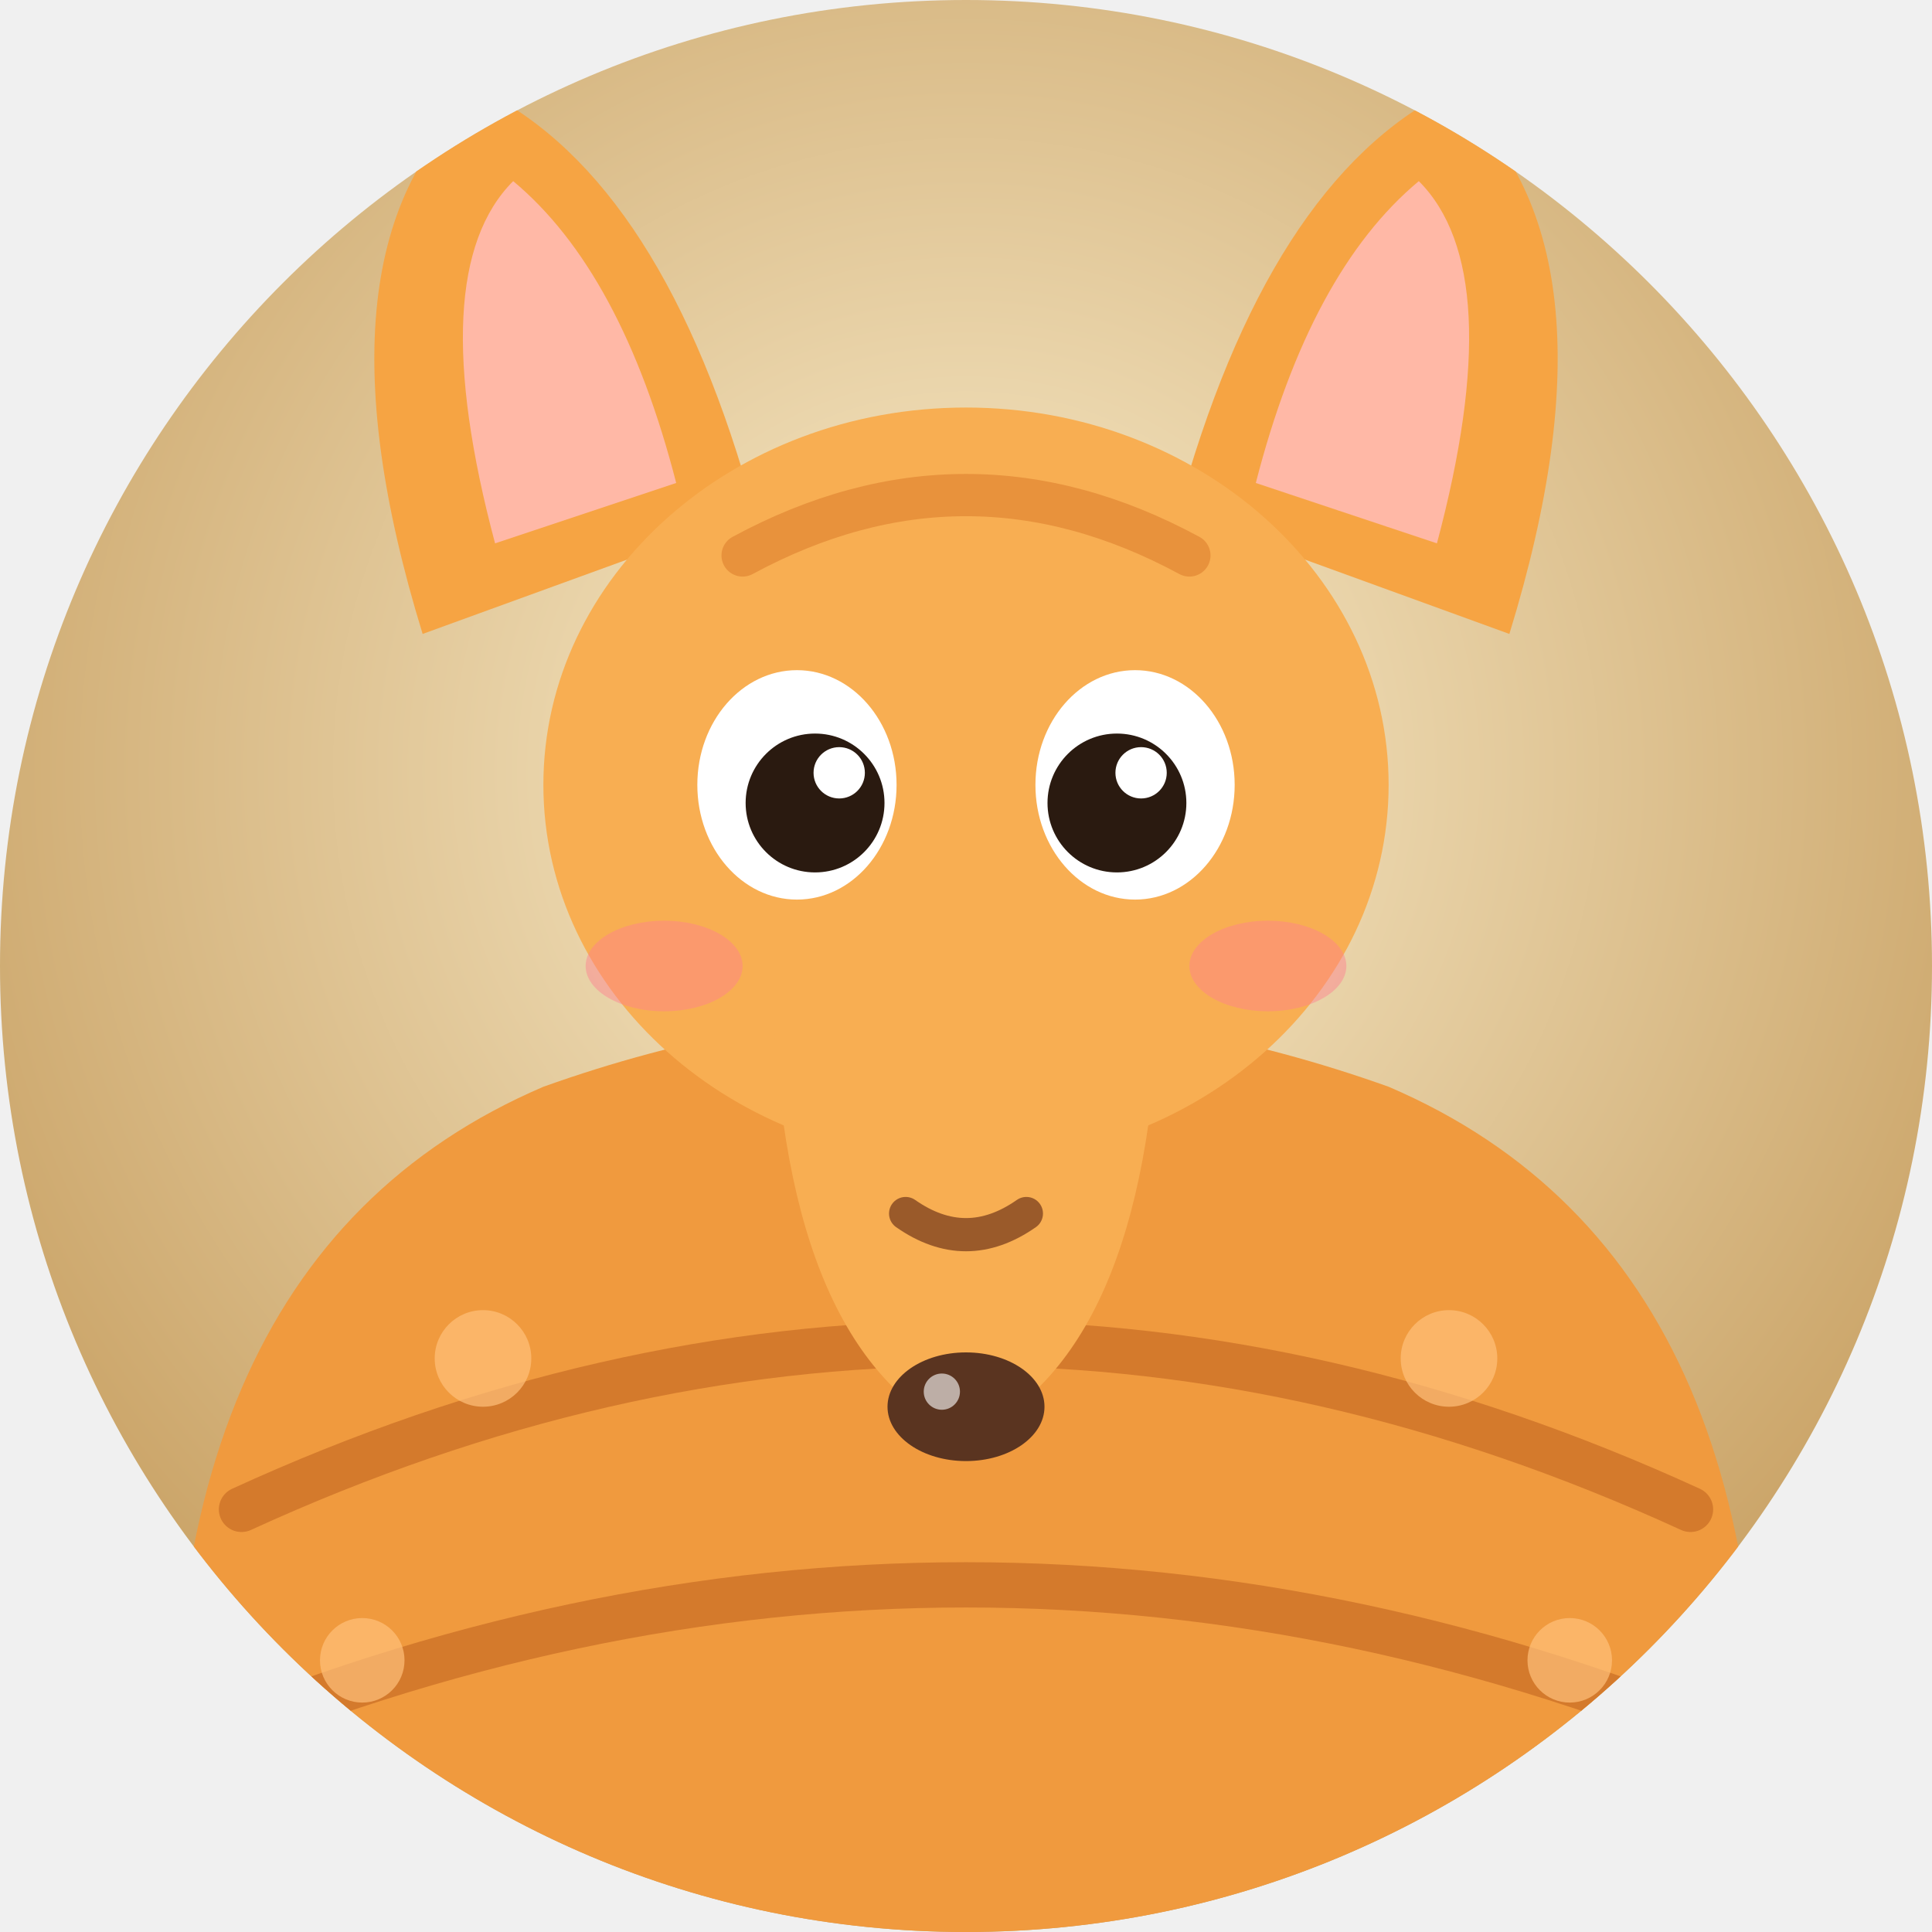
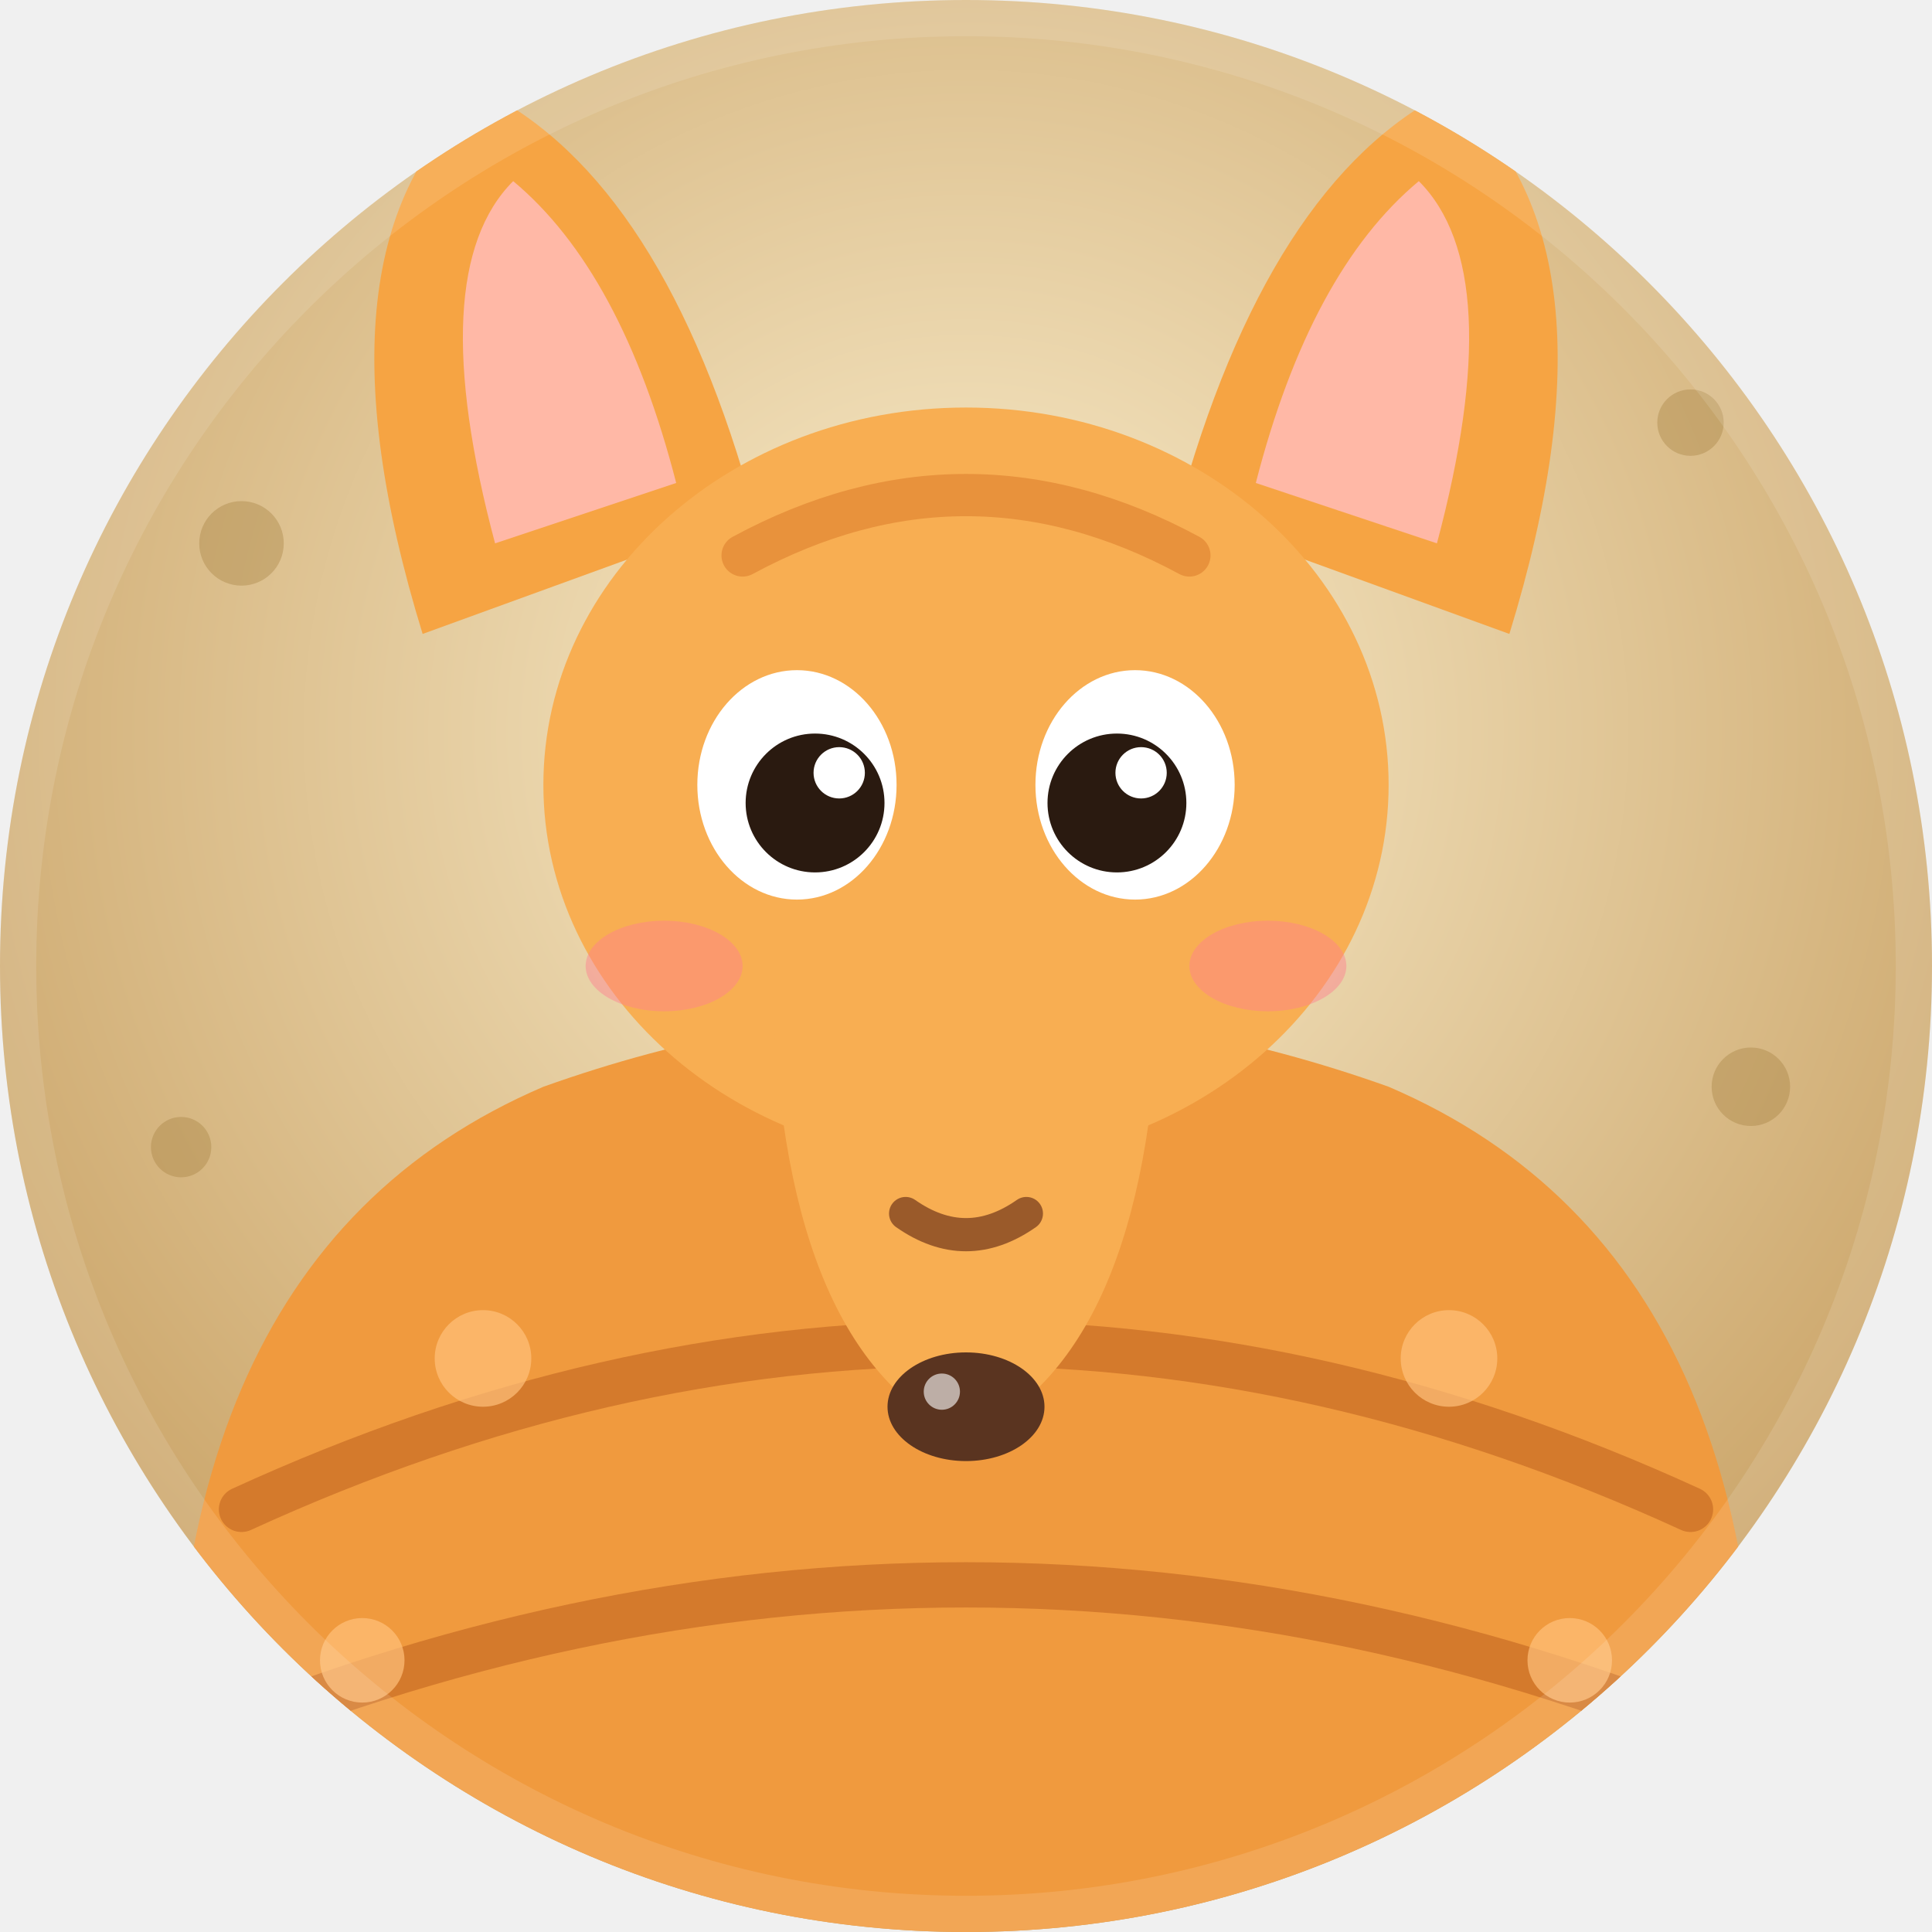
<svg xmlns="http://www.w3.org/2000/svg" viewBox="0 0 64 64">
  <defs>
-     <clipPath id="c">
+     <clipPath id="armadillo-c">
      <circle cx="32" cy="32" r="32" />
    </clipPath>
-     <radialGradient id="bg" cx="50%" cy="40%" r="65%">
+     <radialGradient id="armadillo-bg" cx="50%" cy="38%" r="68%">
      <stop offset="0" stop-color="#fbefcf" />
      <stop offset="1" stop-color="#c49a5a" />
    </radialGradient>
+     <radialGradient id="armadillo-sk" cx="40%" cy="35%" r="70%">
+       <stop offset="0" stop-color="#fff" stop-opacity=".28" />
+       <stop offset="1" stop-color="#fff" stop-opacity="0" />
+     </radialGradient>
  </defs>
-   <g clip-path="url(#c)">
-     <rect width="64" height="64" fill="url(#bg)" />
+   <g clip-path="url(#armadillo-c)">
+     <rect width="64" height="64" fill="url(#armadillo-bg)" />
+     <g fill="#a07a3a" opacity=".35">
+       <circle cx="8" cy="18" r="1.4" />
+       <circle cx="56" cy="14" r="1.1" />
+       <circle cx="58" cy="36" r="1.3" />
+       <circle cx="6" cy="38" r="1" />
+     </g>
    <path d="M6 64 Q4 42 18 36 Q32 31 46 36 Q60 42 58 64Z" fill="#f09a3e" />
    <path d="M8 50 Q32 39 56 50 M6 58 Q32 47 58 58" stroke="#d47a2c" stroke-width="1.5" fill="none" stroke-linecap="round" />
    <g fill="#ffc07a" opacity=".7">
      <circle cx="16" cy="45" r="1.6" />
      <circle cx="48" cy="45" r="1.6" />
      <circle cx="12" cy="55" r="1.4" />
      <circle cx="52" cy="55" r="1.4" />
    </g>
    <path d="M14 21 Q10 8 16 3 Q22 6 25 17Z M50 21 Q54 8 48 3 Q42 6 39 17Z" fill="#f6a443" />
    <path d="M16.4 18 Q14 9 17 6 Q20.6 9 22.4 16Z M47.6 18 Q50 9 47 6 Q43.4 9 41.6 16Z" fill="#ffb8a6" />
    <ellipse cx="32" cy="26" rx="14" ry="12.5" fill="#f8ae52" />
    <path d="M25.6 33 Q26 45 32 47.6 Q38 45 38.4 33Z" fill="#f8ae52" />
    <path d="M24.6 18.4 Q32 14.4 39.4 18.4" stroke="#e8923c" stroke-width="1.4" fill="none" stroke-linecap="round" />
    <ellipse cx="32" cy="46.6" rx="2.6" ry="1.8" fill="#5a3420" />
    <circle cx="31.2" cy="46.1" r=".6" fill="#fff" opacity=".6" />
    <ellipse cx="26.4" cy="26" rx="3.3" ry="3.8" fill="#fff" />
    <ellipse cx="37.6" cy="26" rx="3.3" ry="3.8" fill="#fff" />
    <circle cx="27" cy="26.6" r="2.3" fill="#2a1a10" />
    <circle cx="37" cy="26.6" r="2.3" fill="#2a1a10" />
    <circle cx="27.8" cy="25.6" r=".85" fill="#fff" />
    <circle cx="37.8" cy="25.6" r=".85" fill="#fff" />
    <ellipse cx="22" cy="32" rx="2.6" ry="1.5" fill="#ff7f8f" opacity=".45" />
    <ellipse cx="42" cy="32" rx="2.6" ry="1.5" fill="#ff7f8f" opacity=".45" />
    <path d="M30 40.2 Q32 41.6 34 40.2" stroke="#9a5a2a" stroke-width="1.1" fill="none" stroke-linecap="round" />
+     <circle cx="32" cy="32" r="31.4" fill="none" stroke="#fff" stroke-opacity=".12" stroke-width="1.2" />
  </g>
</svg>
